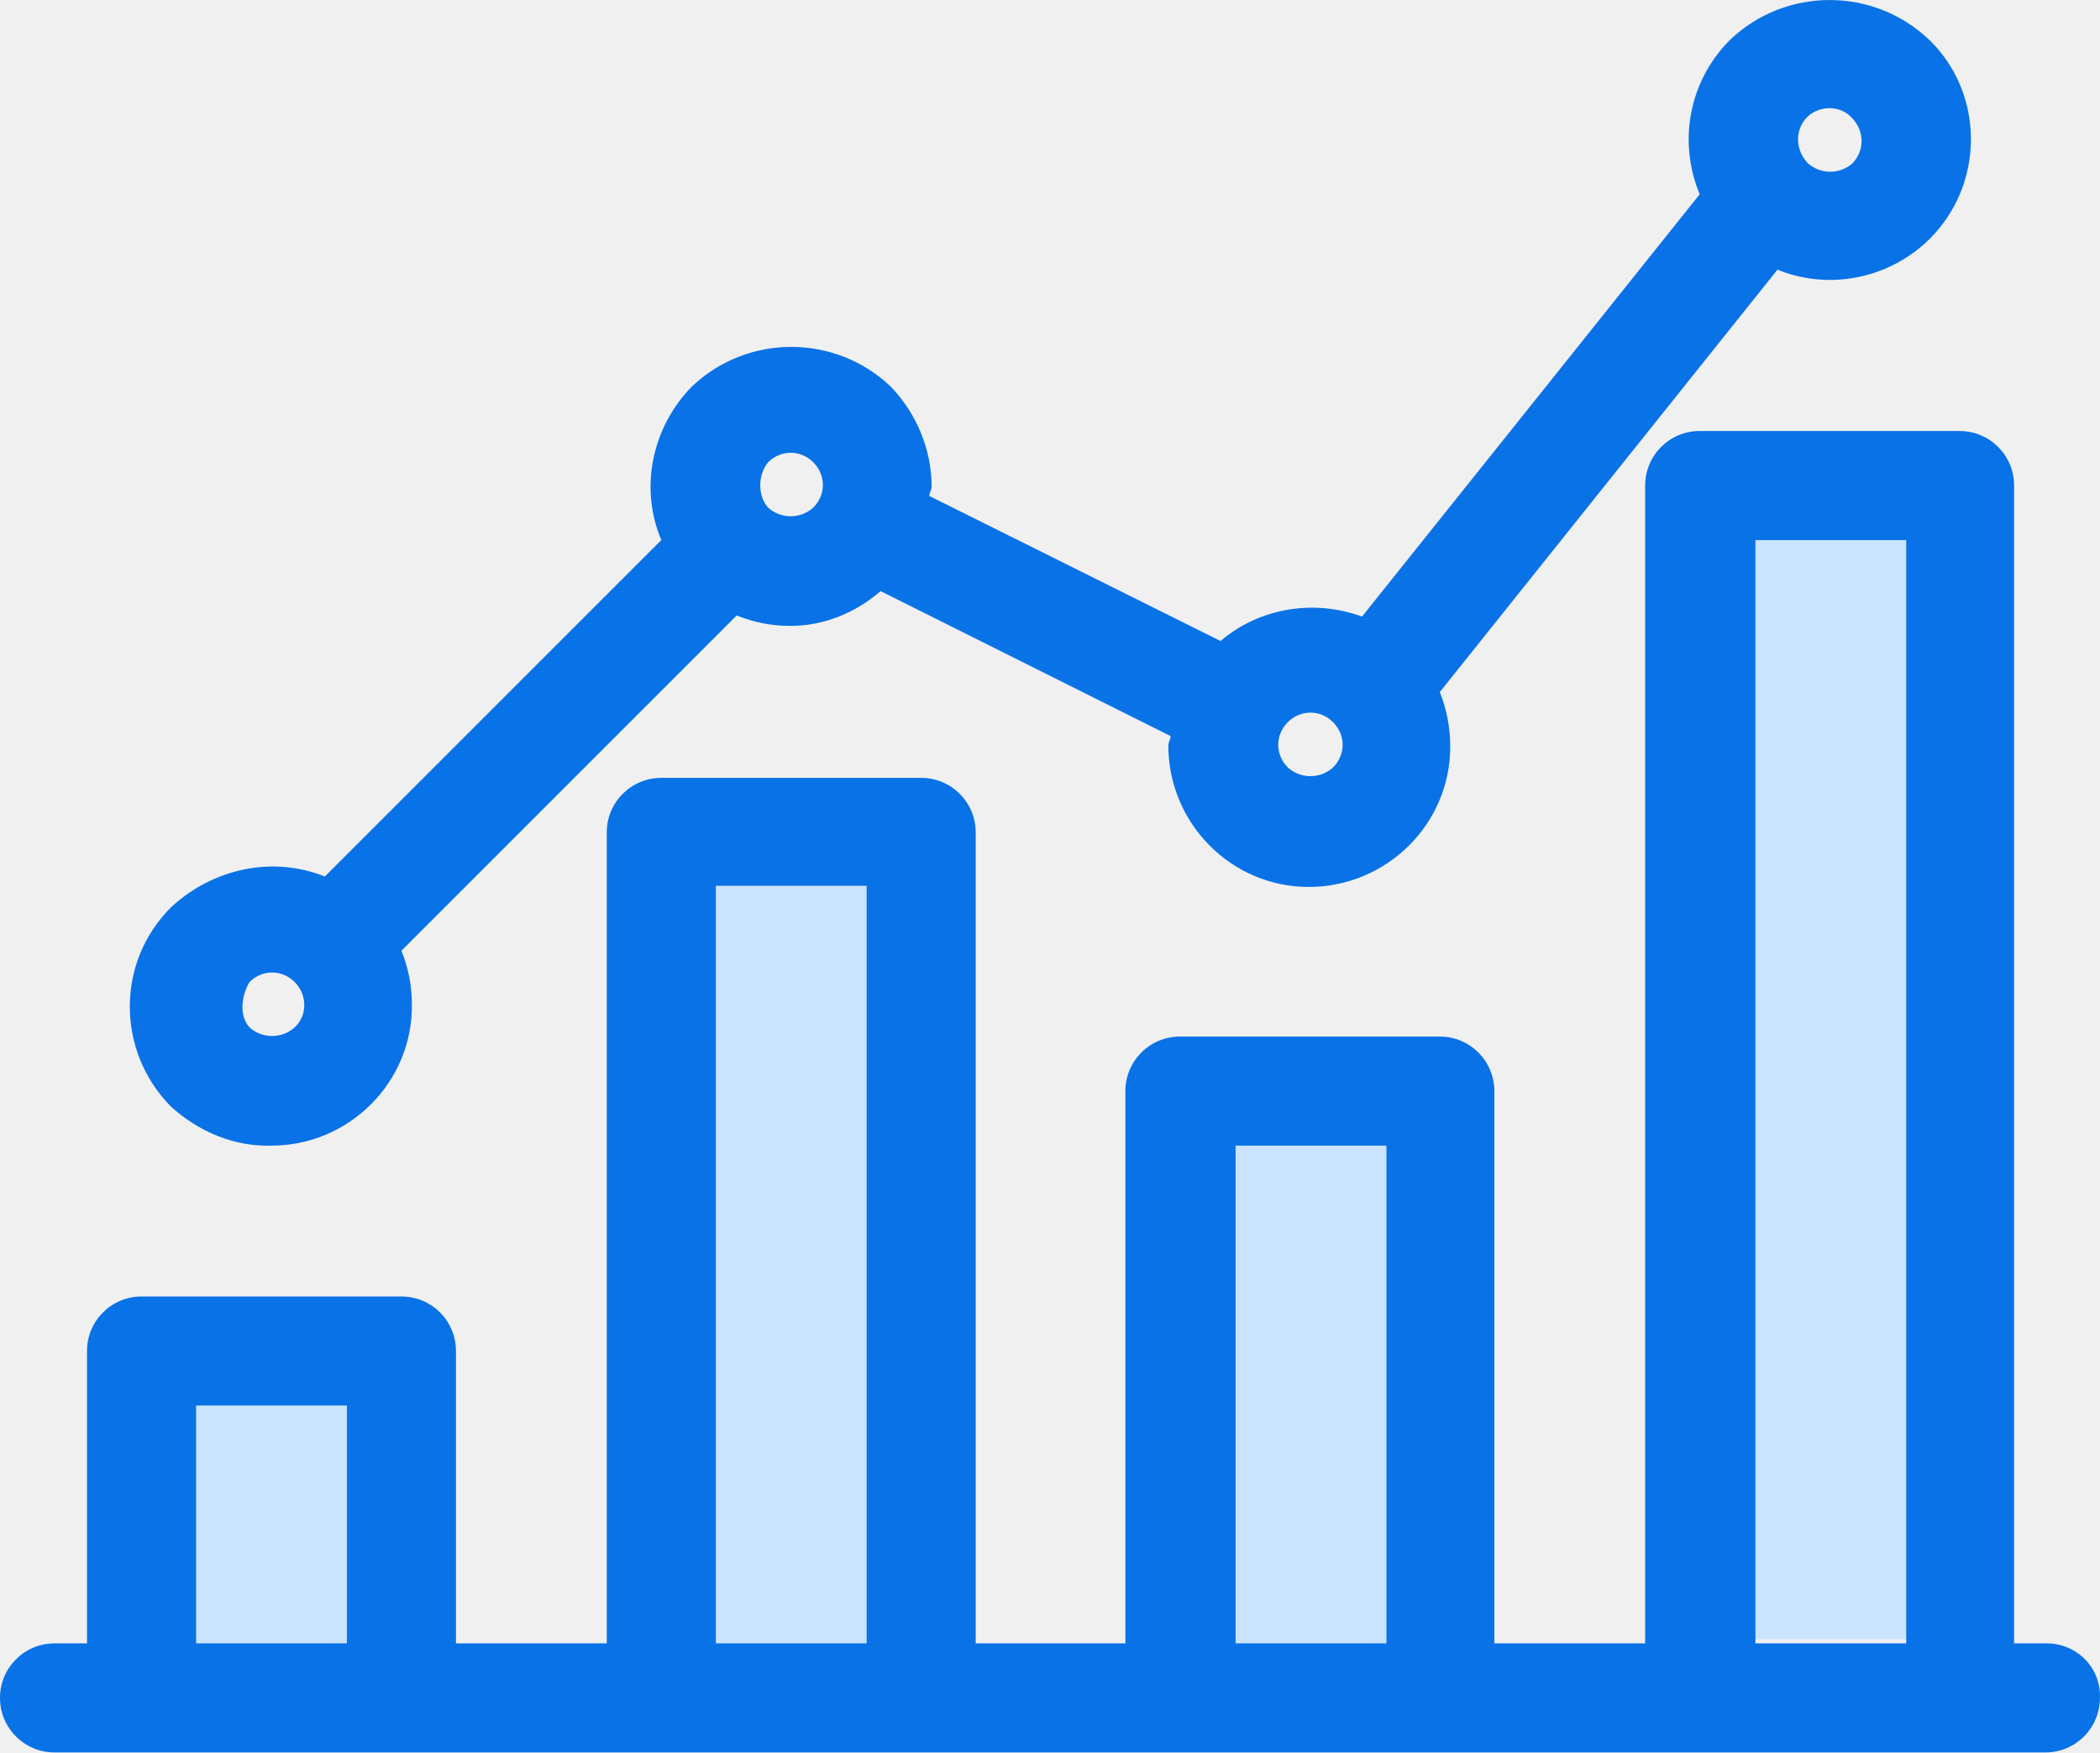
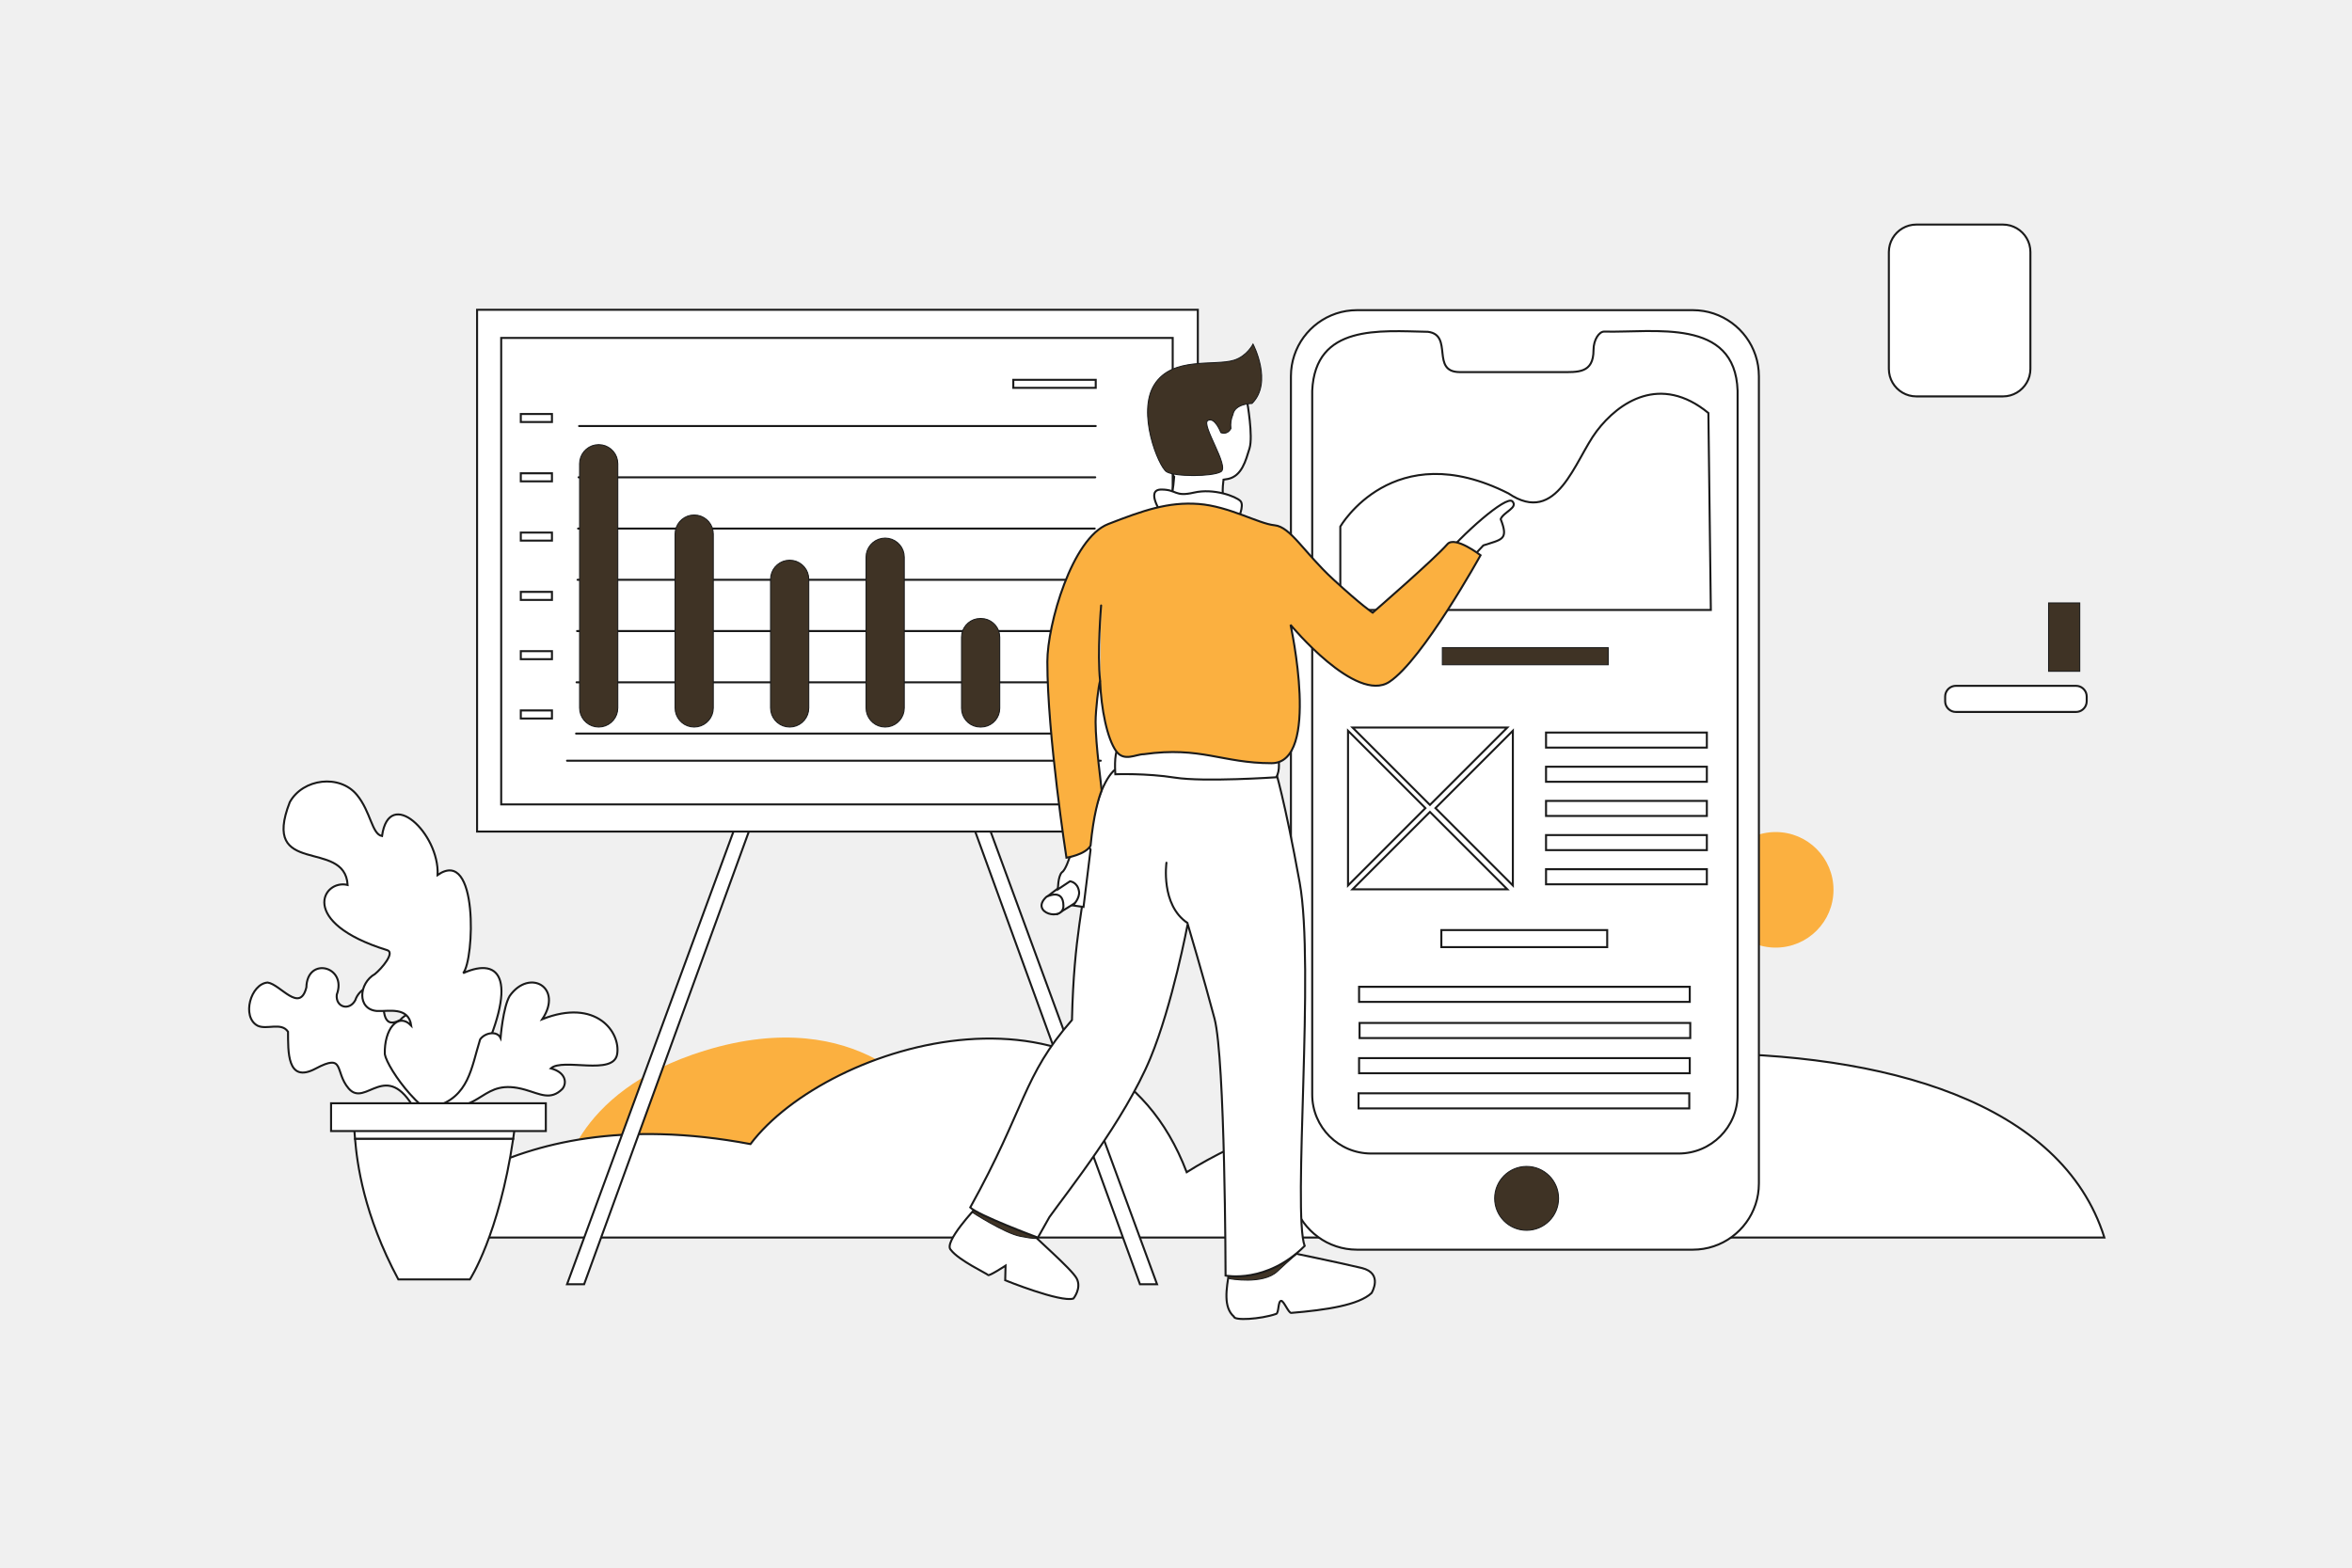
- <svg xmlns="http://www.w3.org/2000/svg" fill="none" version="1.1" width="32" height="26.704" viewBox="0 0 32 26.704">
-   <g>
-     <g>
-       <path d="M2.052,20.896C2.052,20.896,6.136,20.896,6.136,20.896C6.136,20.896,6.136,26.005,6.136,26.005C6.136,26.005,2.052,26.005,2.052,26.005C2.052,26.005,2.052,20.896,2.052,20.896C2.052,20.896,2.052,20.896,2.052,20.896ZM10.219,12.728C10.219,12.728,14.303,12.728,14.303,12.728C14.303,12.728,14.303,26.005,14.303,26.005C14.303,26.005,10.219,26.005,10.219,26.005C10.219,26.005,10.219,12.728,10.219,12.728C10.219,12.728,10.219,12.728,10.219,12.728ZM17.38,16.812C17.38,16.812,21.463,16.812,21.463,16.812C21.463,16.812,21.463,26.005,21.463,26.005C21.463,26.005,17.38,26.005,17.38,26.005C17.38,26.005,17.38,16.812,17.38,16.812C17.38,16.812,17.38,16.812,17.38,16.812ZM26.555,7.619C26.555,7.619,30.639,7.619,30.639,7.619C30.639,7.619,30.639,24.98,30.639,24.98C30.639,24.98,26.555,24.98,26.555,24.98C26.555,24.98,26.555,7.619,26.555,7.619C26.555,7.619,26.555,7.619,26.555,7.619Z" fill="#CAE4FF" fill-opacity="1" />
-     </g>
-     <g>
-       <path d="M4.137,17.458C5.321,17.458,6.294,16.486,6.276,15.301C6.276,15.018,6.223,14.753,6.117,14.488C6.117,14.488,11.226,9.379,11.226,9.379C11.492,9.485,11.757,9.538,12.04,9.538C12.552,9.538,13.03,9.343,13.419,9.008C13.419,9.008,17.838,11.217,17.838,11.217C17.838,11.271,17.803,11.306,17.803,11.359C17.803,12.543,18.758,13.516,19.942,13.516C21.127,13.516,22.099,12.561,22.099,11.377C22.099,11.094,22.046,10.811,21.94,10.546C21.94,10.546,27.085,4.11,27.085,4.11C28.181,4.552,29.436,4.022,29.878,2.926C30.196,2.13,30.019,1.211,29.401,0.61C28.552,-0.203,27.208,-0.203,26.36,0.61C25.741,1.229,25.564,2.148,25.9,2.961C25.9,2.961,20.755,9.396,20.755,9.396C20.031,9.131,19.2,9.255,18.599,9.768C18.599,9.768,14.161,7.558,14.161,7.558C14.161,7.505,14.196,7.469,14.196,7.416C14.196,6.851,13.967,6.303,13.578,5.896C12.729,5.083,11.385,5.083,10.537,5.896C9.936,6.515,9.741,7.434,10.077,8.23C10.077,8.23,4.95,13.357,4.95,13.357C4.155,13.038,3.253,13.233,2.617,13.816C1.768,14.647,1.768,16.009,2.599,16.857C3.023,17.246,3.571,17.476,4.137,17.458C4.137,17.458,4.137,17.458,4.137,17.458ZM27.544,1.777C27.739,1.6,28.057,1.6,28.234,1.812C28.411,2.007,28.411,2.289,28.234,2.484C28.039,2.661,27.739,2.661,27.544,2.484C27.35,2.272,27.35,1.971,27.544,1.777C27.544,1.777,27.544,1.777,27.544,1.777ZM19.624,11.005C19.818,10.811,20.119,10.811,20.313,11.005C20.508,11.2,20.508,11.5,20.313,11.695C20.119,11.872,19.818,11.872,19.624,11.695C19.429,11.5,19.429,11.2,19.624,11.005C19.624,11.005,19.624,11.005,19.624,11.005ZM11.704,7.045C11.898,6.851,12.199,6.851,12.393,7.045C12.588,7.24,12.588,7.54,12.393,7.735C12.199,7.911,11.898,7.911,11.704,7.735C11.545,7.558,11.545,7.24,11.704,7.045C11.704,7.045,11.704,7.045,11.704,7.045ZM3.801,14.966C3.995,14.771,4.296,14.771,4.491,14.966C4.685,15.16,4.685,15.478,4.491,15.655C4.296,15.832,3.995,15.832,3.801,15.655C3.642,15.478,3.677,15.178,3.801,14.966C3.801,14.966,3.801,14.966,3.801,14.966Z" fill="#0972E7" fill-opacity="1" />
-     </g>
-     <g>
-       <path d="M31.186,25.043C31.186,25.043,30.691,25.043,30.691,25.043C30.691,25.043,30.691,7.399,30.691,7.399C30.691,6.939,30.32,6.568,29.86,6.568C29.86,6.568,25.9,6.568,25.9,6.568C25.44,6.568,25.069,6.939,25.069,7.399C25.069,7.399,25.069,25.043,25.069,25.043C25.069,25.043,22.771,25.043,22.771,25.043C22.771,25.043,22.771,16.627,22.771,16.627C22.771,16.168,22.4,15.796,21.94,15.796C21.94,15.796,17.98,15.796,17.98,15.796C17.52,15.796,17.149,16.168,17.149,16.627C17.149,16.627,17.149,25.043,17.149,25.043C17.149,25.043,14.868,25.043,14.868,25.043C14.868,25.043,14.868,12.685,14.868,12.685C14.868,12.225,14.497,11.854,14.037,11.854C14.037,11.854,10.077,11.854,10.077,11.854C9.617,11.854,9.246,12.225,9.246,12.685C9.246,12.685,9.246,25.043,9.246,25.043C9.246,25.043,6.948,25.043,6.948,25.043C6.948,25.043,6.948,20.588,6.948,20.588C6.948,20.128,6.577,19.757,6.117,19.757C6.117,19.757,2.157,19.757,2.157,19.757C1.697,19.757,1.326,20.128,1.326,20.588C1.326,20.588,1.326,25.043,1.326,25.043C1.326,25.043,0.831,25.043,0.831,25.043C0.371,25.043,0,25.414,0,25.874C0,26.333,0.371,26.705,0.831,26.705C0.831,26.705,31.169,26.705,31.169,26.705C31.628,26.705,31.999,26.333,31.999,25.874C32.017,25.414,31.646,25.043,31.186,25.043C31.186,25.043,31.186,25.043,31.186,25.043ZM2.988,25.043C2.988,25.043,2.988,21.418,2.988,21.418C2.988,21.418,5.286,21.418,5.286,21.418C5.286,21.418,5.286,25.043,5.286,25.043C5.286,25.043,2.988,25.043,2.988,25.043C2.988,25.043,2.988,25.043,2.988,25.043ZM10.908,25.043C10.908,25.043,10.908,13.498,10.908,13.498C10.908,13.498,13.206,13.498,13.206,13.498C13.206,13.498,13.206,25.043,13.206,25.043C13.206,25.043,10.908,25.043,10.908,25.043C10.908,25.043,10.908,25.043,10.908,25.043ZM18.828,25.043C18.828,25.043,18.828,17.458,18.828,17.458C18.828,17.458,21.127,17.458,21.127,17.458C21.127,17.458,21.127,25.043,21.127,25.043C21.127,25.043,18.828,25.043,18.828,25.043C18.828,25.043,18.828,25.043,18.828,25.043ZM26.749,25.043C26.749,25.043,26.749,8.23,26.749,8.23C26.749,8.23,29.047,8.23,29.047,8.23C29.047,8.23,29.047,25.043,29.047,25.043C29.047,25.043,26.749,25.043,26.749,25.043C26.749,25.043,26.749,25.043,26.749,25.043Z" fill="#0972E7" fill-opacity="1" />
-     </g>
+ <svg xmlns="http://www.w3.org/2000/svg" height="1560" node-id="1" sillyvg="true" template-height="1560" template-width="2340" version="1.1" viewBox="0 0 2340 1560" width="2340">
+   <defs node-id="81" />
+   <path d="M 1824.14 885.46 C 1824.14 917.22 1798.40 942.96 1766.64 942.96 C 1734.88 942.96 1709.14 917.22 1709.14 885.46 C 1709.14 853.71 1734.88 827.96 1766.64 827.96 C 1798.40 827.96 1824.14 853.71 1824.14 885.46 Z" fill="#fbb040" fill-rule="nonzero" node-id="84" stroke="none" target-height="115" target-width="115" target-x="1709.14" target-y="827.96" />
+   <path d="M 559.00 1178.50 C 559.00 1178.50 566.66 1086.84 701.00 1045.50 C 857.00 997.50 923.00 1097.50 923.00 1097.50 L 797.00 1192.50 Z" fill="#fbb040" fill-rule="nonzero" node-id="86" stroke="none" target-height="195" target-width="364" target-x="559" target-y="997.5" />
+   <path d="M 2093.64 1231.46 L 391.64 1231.46 C 391.64 1231.46 492.64 1090.46 746.64 1138.46 C 823.64 1036.46 1099.64 953.46 1180.64 1166.46 C 1389.64 1034.46 2008.64 961.46 2093.64 1231.46 Z" fill="#ffffff" fill-rule="nonzero" node-id="88" stroke="#1a1a1a" stroke-linecap="round" stroke-width="2" target-height="278" target-width="1702" target-x="391.64" target-y="953.46" />
+   <path d="M 776.14 741.96 L 581.14 1277.96 L 564.14 1277.96 L 761.14 741.96 L 776.14 741.96 Z" fill="#ffffff" fill-rule="nonzero" node-id="90" stroke="#1a1a1a" stroke-linecap="round" stroke-width="2" target-height="536" target-width="212" target-x="564.14" target-y="741.96" />
+   <path d="M 939.14 741.96 L 1134.14 1277.96 L 1151.14 1277.96 L 954.14 741.96 L 939.14 741.96 Z" fill="#ffffff" fill-rule="nonzero" node-id="92" stroke="#1a1a1a" stroke-linecap="round" stroke-width="2" target-height="536" target-width="212" target-x="939.14" target-y="741.96" />
+   <path d="M 474.64 308.25 L 1191.72 308.25 L 1191.72 827.46 L 474.64 827.46 Z" fill="#ffffff" fill-rule="nonzero" node-id="94" stroke="#1a1a1a" stroke-linecap="round" stroke-width="2" target-height="519.21" target-width="717.08" target-x="474.64" target-y="308.25" />
+   <path d="M 500.64 343.25 L 1157.72 343.25 L 1157.72 795.46 L 500.64 795.46 Z" fill="#ffffff" fill-rule="nonzero" node-id="96" stroke="#1a1a1a" stroke-linecap="round" stroke-width="2" target-height="452.21" target-width="657.08" target-x="500.64" target-y="343.25" />
+   <path d="M 498.64 336.25 L 1166.72 336.25 L 1166.72 800.46 L 498.64 800.46 Z" fill="#ffffff" fill-rule="nonzero" node-id="98" stroke="#1a1a1a" stroke-linecap="round" stroke-width="2" target-height="464.21" target-width="668.08" target-x="498.64" target-y="336.25" />
+   <path d="M 1090.14 423.96 L 576.14 423.96" fill="#ffffff" fill-rule="nonzero" node-id="100" stroke="#1a1a1a" stroke-linecap="round" stroke-width="2" target-height="0" target-width="514" target-x="576.14" target-y="423.96" />
+   <path d="M 1089.64 474.96 L 575.64 474.96" fill="#ffffff" fill-rule="nonzero" node-id="102" stroke="#1a1a1a" stroke-linecap="round" stroke-width="2" target-height="0" target-width="514" target-x="575.64" target-y="474.96" />
+   <path d="M 1089.14 525.96 L 575.14 525.96" fill="#ffffff" fill-rule="nonzero" node-id="104" stroke="#1a1a1a" stroke-linecap="round" stroke-width="2" target-height="0" target-width="514" target-x="575.14" target-y="525.96" />
+   <path d="M 1088.64 576.96 L 574.64 576.96" fill="#ffffff" fill-rule="nonzero" node-id="106" stroke="#1a1a1a" stroke-linecap="round" stroke-width="2" target-height="0" target-width="514" target-x="574.64" target-y="576.96" />
+   <path d="M 1088.14 627.96 L 574.14 627.96" fill="#ffffff" fill-rule="nonzero" node-id="108" stroke="#1a1a1a" stroke-linecap="round" stroke-width="2" target-height="0" target-width="514" target-x="574.14" target-y="627.96" />
+   <path d="M 1087.64 678.96 L 573.64 678.96" fill="#ffffff" fill-rule="nonzero" node-id="110" stroke="#1a1a1a" stroke-linecap="round" stroke-width="2" target-height="0" target-width="514" target-x="573.64" target-y="678.96" />
+   <path d="M 1087.14 729.96 L 573.14 729.96" fill="#ffffff" fill-rule="nonzero" node-id="112" stroke="#1a1a1a" stroke-linecap="round" stroke-width="2" target-height="0" target-width="514" target-x="573.14" target-y="729.96" />
+   <g node-id="288">
+     <path d="M 975.96 723.46 L 975.32 723.46 L 971.91 723.15 L 968.79 722.29 L 965.89 720.91 L 963.27 719.06 L 961.05 716.83 L 959.19 714.21 L 957.81 711.32 L 956.96 708.19 L 956.64 704.79 L 956.64 634.14 L 956.96 630.73 L 957.81 627.61 L 959.19 624.71 L 961.05 622.09 L 963.27 619.87 L 965.89 618.01 L 968.79 616.63 L 971.91 615.78 L 975.32 615.46 L 975.96 615.46 L 979.37 615.78 L 982.50 616.63 L 985.39 618.01 L 988.01 619.87 L 990.24 622.09 L 992.09 624.71 L 993.47 627.61 L 994.32 630.73 L 994.64 634.14 L 994.64 704.79 L 994.32 708.19 L 993.47 711.32 L 992.09 714.21 L 990.24 716.83 L 988.01 719.06 L 985.39 720.91 L 982.50 722.29 L 979.37 723.15 L 975.96 723.46 Z" fill="#3f3325" fill-rule="nonzero" group-id="1" node-id="116" stroke="#1a1a1a" stroke-linecap="round" stroke-width="1" target-height="108" target-width="38" target-x="956.64" target-y="615.46" />
  </g>
+   <g node-id="289">
+     <path d="M 880.64 723.46 L 880.64 723.46 L 877.17 723.14 L 874.00 722.27 L 871.05 720.87 L 868.39 718.98 L 866.12 716.72 L 864.24 714.05 L 862.83 711.11 L 861.96 707.93 L 861.64 704.46 L 861.64 554.46 L 861.96 551.00 L 862.83 547.82 L 864.24 544.87 L 866.12 542.21 L 868.39 539.95 L 871.05 538.06 L 874.00 536.65 L 877.17 535.79 L 880.64 535.46 L 880.64 535.46 L 884.11 535.79 L 887.29 536.65 L 890.23 538.06 L 892.90 539.95 L 895.16 542.21 L 897.05 544.87 L 898.45 547.82 L 899.32 551.00 L 899.64 554.46 L 899.64 704.46 L 899.32 707.93 L 898.45 711.11 L 897.05 714.05 L 895.16 716.72 L 892.90 718.98 L 890.23 720.87 L 887.29 722.27 L 884.11 723.14 L 880.64 723.46 Z" fill="#3f3325" fill-rule="nonzero" group-id="2" node-id="121" stroke="#1a1a1a" stroke-linecap="round" stroke-width="1" target-height="188" target-width="38" target-x="861.64" target-y="535.46" />
+   </g>
+   <g node-id="290">
+     <path d="M 785.64 723.46 L 785.64 723.46 L 782.17 723.14 L 779.00 722.27 L 776.05 720.87 L 773.39 718.98 L 771.12 716.72 L 769.24 714.05 L 767.83 711.11 L 766.96 707.93 L 766.64 704.46 L 766.64 576.46 L 766.96 573.00 L 767.83 569.82 L 769.24 566.87 L 771.12 564.21 L 773.39 561.95 L 776.05 560.06 L 779.00 558.65 L 782.17 557.79 L 785.64 557.46 L 785.64 557.46 L 789.11 557.79 L 792.29 558.65 L 795.23 560.06 L 797.90 561.95 L 800.16 564.21 L 802.05 566.87 L 803.45 569.82 L 804.32 573.00 L 804.64 576.46 L 804.64 704.46 L 804.32 707.93 L 803.45 711.11 L 802.05 714.05 L 800.16 716.72 L 797.90 718.98 L 795.23 720.87 L 792.29 722.27 L 789.11 723.14 L 785.64 723.46 Z" fill="#3f3325" fill-rule="nonzero" group-id="3" node-id="126" stroke="#1a1a1a" stroke-linecap="round" stroke-width="1" target-height="166" target-width="38" target-x="766.64" target-y="557.46" />
+   </g>
+   <g node-id="291">
+     <path d="M 690.64 723.46 L 690.64 723.46 L 687.17 723.14 L 684.00 722.27 L 681.05 720.87 L 678.39 718.98 L 676.12 716.72 L 674.24 714.05 L 672.83 711.11 L 671.96 707.93 L 671.64 704.46 L 671.64 531.46 L 671.96 528.00 L 672.83 524.82 L 674.24 521.87 L 676.12 519.21 L 678.39 516.95 L 681.05 515.06 L 684.00 513.65 L 687.17 512.79 L 690.64 512.46 L 690.64 512.46 L 694.11 512.79 L 697.29 513.65 L 700.23 515.06 L 702.90 516.95 L 705.16 519.21 L 707.05 521.87 L 708.45 524.82 L 709.32 528.00 L 709.64 531.46 L 709.64 704.46 L 709.32 707.93 L 708.45 711.11 L 707.05 714.05 L 705.16 716.72 L 702.90 718.98 L 700.23 720.87 L 697.29 722.27 L 694.11 723.14 L 690.64 723.46 Z" fill="#3f3325" fill-rule="nonzero" group-id="4" node-id="131" stroke="#1a1a1a" stroke-linecap="round" stroke-width="1" target-height="211" target-width="38" target-x="671.64" target-y="512.46" />
+   </g>
+   <g node-id="292">
+     <path d="M 595.64 723.46 L 595.64 723.46 L 592.17 723.14 L 589.00 722.27 L 586.05 720.87 L 583.39 718.98 L 581.12 716.72 L 579.24 714.05 L 577.83 711.11 L 576.96 707.93 L 576.64 704.46 L 576.64 461.46 L 576.96 458.00 L 577.83 454.82 L 579.24 451.87 L 581.12 449.21 L 583.39 446.95 L 586.05 445.06 L 589.00 443.65 L 592.17 442.79 L 595.64 442.46 L 595.64 442.46 L 599.11 442.79 L 602.29 443.65 L 605.23 445.06 L 607.90 446.95 L 610.16 449.21 L 612.05 451.87 L 613.45 454.82 L 614.32 458.00 L 614.64 461.46 L 614.64 704.46 L 614.32 707.93 L 613.45 711.11 L 612.05 714.05 L 610.16 716.72 L 607.90 718.98 L 605.23 720.87 L 602.29 722.27 L 599.11 723.14 L 595.64 723.46 Z" fill="#3f3325" fill-rule="nonzero" group-id="5" node-id="136" stroke="#1a1a1a" stroke-linecap="round" stroke-width="1" target-height="281" target-width="38" target-x="576.64" target-y="442.46" />
+   </g>
+   <path d="M 1095.14 756.96 L 564.14 756.96" fill="#ffffff" fill-rule="nonzero" node-id="139" stroke="#1a1a1a" stroke-linecap="round" stroke-width="2" target-height="0" target-width="531" target-x="564.14" target-y="756.96" />
+   <path d="M 1008.14 377.96 L 1090.14 377.96 L 1090.14 385.96 L 1008.14 385.96 Z" fill="#ffffff" fill-rule="nonzero" node-id="141" stroke="#1a1a1a" stroke-linecap="round" stroke-width="2" target-height="8" target-width="82" target-x="1008.14" target-y="377.96" />
+   <path d="M 518.14 706.96 L 549.14 706.96 L 549.14 714.96 L 518.14 714.96 Z" fill="#ffffff" fill-rule="nonzero" node-id="143" stroke="#1a1a1a" stroke-linecap="round" stroke-width="2" target-height="8" target-width="31" target-x="518.14" target-y="706.96" />
+   <path d="M 518.14 647.96 L 549.14 647.96 L 549.14 655.96 L 518.14 655.96 Z" fill="#ffffff" fill-rule="nonzero" node-id="145" stroke="#1a1a1a" stroke-linecap="round" stroke-width="2" target-height="8" target-width="31" target-x="518.14" target-y="647.96" />
+   <path d="M 518.14 588.96 L 549.14 588.96 L 549.14 596.96 L 518.14 596.96 Z" fill="#ffffff" fill-rule="nonzero" node-id="147" stroke="#1a1a1a" stroke-linecap="round" stroke-width="2" target-height="8" target-width="31" target-x="518.14" target-y="588.96" />
+   <path d="M 518.14 529.96 L 549.14 529.96 L 549.14 537.96 L 518.14 537.96 Z" fill="#ffffff" fill-rule="nonzero" node-id="149" stroke="#1a1a1a" stroke-linecap="round" stroke-width="2" target-height="8" target-width="31" target-x="518.14" target-y="529.96" />
+   <path d="M 518.14 470.96 L 549.14 470.96 L 549.14 478.96 L 518.14 478.96 Z" fill="#ffffff" fill-rule="nonzero" node-id="151" stroke="#1a1a1a" stroke-linecap="round" stroke-width="2" target-height="8" target-width="31" target-x="518.14" target-y="470.96" />
+   <path d="M 518.14 411.96 L 549.14 411.96 L 549.14 419.96 L 518.14 419.96 Z" fill="#ffffff" fill-rule="nonzero" node-id="153" stroke="#1a1a1a" stroke-linecap="round" stroke-width="2" target-height="8" target-width="31" target-x="518.14" target-y="411.96" />
+   <path d="M 1684.14 1243.55 L 1350.11 1243.55 L 1344.65 1243.32 L 1339.38 1242.68 L 1334.27 1241.63 L 1329.32 1240.19 L 1324.48 1238.36 L 1319.86 1236.20 L 1315.47 1233.70 L 1311.27 1230.86 L 1307.30 1227.70 L 1303.61 1224.28 L 1300.19 1220.59 L 1297.03 1216.62 L 1294.19 1212.42 L 1291.69 1208.03 L 1289.53 1203.41 L 1287.70 1198.57 L 1286.26 1193.62 L 1285.21 1188.51 L 1284.57 1183.24 L 1284.34 1177.78 L 1284.34 374.40 L 1284.57 368.93 L 1285.21 363.66 L 1286.26 358.56 L 1287.70 353.61 L 1289.53 348.76 L 1291.69 344.15 L 1294.19 339.75 L 1297.03 335.55 L 1300.19 331.58 L 1303.61 327.89 L 1307.30 324.47 L 1311.27 321.32 L 1315.47 318.48 L 1319.86 315.98 L 1324.48 313.82 L 1329.32 311.98 L 1334.27 310.54 L 1339.38 309.50 L 1344.65 308.86 L 1350.11 308.63 L 1684.14 308.63 L 1689.61 308.86 L 1694.88 309.50 L 1699.98 310.54 L 1704.93 311.98 L 1709.78 313.82 L 1714.39 315.98 L 1718.79 318.48 L 1722.99 321.32 L 1726.96 324.47 L 1730.65 327.89 L 1734.07 331.58 L 1737.22 335.55 L 1740.06 339.75 L 1742.56 344.15 L 1744.72 348.76 L 1746.56 353.61 L 1748.00 358.56 L 1749.04 363.66 L 1749.68 368.93 L 1749.91 374.40 L 1749.91 1177.78 L 1749.68 1183.24 L 1749.04 1188.51 L 1748.00 1193.62 L 1746.56 1198.57 L 1744.72 1203.41 L 1742.56 1208.03 L 1740.06 1212.42 L 1737.22 1216.62 L 1734.07 1220.59 L 1730.65 1224.28 L 1726.96 1227.70 L 1722.99 1230.86 L 1718.79 1233.70 L 1714.39 1236.20 L 1709.78 1238.36 L 1704.93 1240.19 L 1699.98 1241.63 L 1694.88 1242.68 L 1689.61 1243.32 L 1684.14 1243.55 Z" fill="#ffffff" fill-rule="nonzero" group-id="6" node-id="157" stroke="#1a1a1a" stroke-linecap="round" stroke-width="2" target-height="934.92" target-width="465.57" target-x="1284.34" target-y="308.63" />
+   <path d="M 1305.52 388.82 L 1305.52 1089.22 C 1305.53 1121.61 1331.78 1147.86 1364.16 1147.86 L 1670.09 1147.86 C 1702.48 1147.86 1728.73 1121.61 1728.73 1089.22 L 1728.73 388.82 C 1726.30 315.84 1645.68 331.21 1596.14 329.97 C 1591.08 329.74 1585.39 337.93 1585.39 348.34 C 1585.39 371.79 1569.51 370.27 1552.87 370.27 L 1452.26 370.27 C 1423.09 370.16 1446.23 333.41 1420.68 330.18 C 1372.59 329.23 1308.55 322.50 1305.52 388.82 Z" fill="#ffffff" fill-rule="nonzero" node-id="160" stroke="#1a1a1a" stroke-linecap="round" stroke-width="2" target-height="832.02" target-width="423.21" target-x="1305.52" target-y="315.84" />
+   <path d="M 1550.60 1192.49 C 1550.60 1210.04 1536.37 1224.26 1518.83 1224.26 C 1501.28 1224.26 1487.06 1210.04 1487.06 1192.49 C 1487.06 1174.94 1501.28 1160.72 1518.83 1160.72 C 1536.37 1160.72 1550.60 1174.94 1550.60 1192.49 Z" fill="#3f3325" fill-rule="nonzero" node-id="162" stroke="#1a1a1a" stroke-linecap="round" stroke-width="1" target-height="63.54" target-width="63.54" target-x="1487.06" target-y="1160.72" />
+   <path d="M 1333.48 523.96 C 1333.48 523.96 1385.97 432.96 1500.71 490.96 C 1549.53 523.96 1566.62 457.96 1588.59 428.96 C 1610.56 399.96 1652.06 371.96 1699.67 410.96 L 1702.11 606.96 L 1333.48 606.96 Z" fill="#ffffff" fill-rule="nonzero" node-id="164" stroke="#1a1a1a" stroke-linecap="round" stroke-width="2" target-height="235" target-width="368.63" target-x="1333.48" target-y="371.96" />
+   <path d="M 1600.00 661.50 L 1435.00 661.50 L 1435.00 644.50 L 1600.00 644.50 Z" fill="#3f3325" fill-rule="nonzero" group-id="7" node-id="168" stroke="#1a1a1a" stroke-linecap="round" stroke-width="1" target-height="17" target-width="165" target-x="1435" target-y="644.5" />
+   <path d="M 1599.00 942.50 L 1434.00 942.50 L 1434.00 925.50 L 1599.00 925.50 Z" fill="#ffffff" fill-rule="nonzero" group-id="8" node-id="173" stroke="#1a1a1a" stroke-linecap="round" stroke-width="2" target-height="17" target-width="165" target-x="1434" target-y="925.5" />
+   <path d="M 1681.63 1032.96 L 1352.63 1032.96 L 1352.63 1017.96 L 1681.63 1017.96 Z" fill="#ffffff" fill-rule="nonzero" group-id="9" node-id="178" stroke="#1a1a1a" stroke-linecap="round" stroke-width="2" target-height="15" target-width="329" target-x="1352.63" target-y="1017.96" />
+   <path d="M 1681.14 996.96 L 1352.14 996.96 L 1352.14 981.96 L 1681.14 981.96 Z" fill="#ffffff" fill-rule="nonzero" group-id="10" node-id="183" stroke="#1a1a1a" stroke-linecap="round" stroke-width="2" target-height="15" target-width="329" target-x="1352.14" target-y="981.96" />
+   <path d="M 1681.14 1067.96 L 1352.14 1067.96 L 1352.14 1052.96 L 1681.14 1052.96 Z" fill="#ffffff" fill-rule="nonzero" group-id="11" node-id="188" stroke="#1a1a1a" stroke-linecap="round" stroke-width="2" target-height="15" target-width="329" target-x="1352.14" target-y="1052.96" />
+   <path d="M 1680.66 1102.96 L 1351.66 1102.96 L 1351.66 1087.96 L 1680.66 1087.96 Z" fill="#ffffff" fill-rule="nonzero" group-id="12" node-id="193" stroke="#1a1a1a" stroke-linecap="round" stroke-width="2" target-height="15" target-width="329" target-x="1351.66" target-y="1087.96" />
+   <path d="M 1434.44 556.52 C 1453.72 532.59 1498.58 492.56 1504.65 498.87 C 1510.72 505.18 1495.72 509.50 1493.03 516.58 C 1501.06 537.22 1494.54 536.59 1475.76 542.74 C 1463.51 555.24 1452.78 573.30 1434.44 556.52 Z" fill="#ffffff" fill-rule="nonzero" node-id="196" stroke="#1a1a1a" stroke-linecap="round" stroke-width="2" target-height="80.74" target-width="76.28" target-x="1434.44" target-y="492.56" />
+   <path d="M 1364.55 1286.73 C 1364.55 1286.73 1376.66 1267.06 1354.72 1261.77 C 1332.79 1256.47 1281.35 1245.88 1281.35 1245.88 L 1223.11 1264.79 C 1219.94 1282.91 1217.02 1300.87 1227.64 1310.18 C 1227.65 1314.24 1253.81 1312.89 1269.64 1307.46 C 1272.53 1306.47 1271.28 1294.71 1274.64 1294.46 C 1277.20 1294.27 1281.94 1306.69 1284.64 1306.46 C 1319.54 1303.55 1351.70 1298.70 1364.55 1286.73 Z" fill="#ffffff" fill-rule="nonzero" node-id="198" stroke="#1a1a1a" stroke-linecap="round" stroke-width="2" target-height="68.36" target-width="159.64" target-x="1217.02" target-y="1245.88" />
+   <path d="M 1067.94 1292.17 C 1067.94 1292.17 1076.22 1282.07 1071.27 1272.34 C 1066.32 1262.62 1026.95 1229.23 1025.42 1225.77 C 1023.89 1222.31 971.39 1201.49 971.39 1201.49 C 971.39 1201.49 938.31 1236.33 945.95 1243.71 C 953.82 1254.22 982.10 1267.37 983.05 1268.77 C 984.00 1270.17 1000.43 1259.45 1000.43 1259.45 L 1000.07 1273.99 C 1000.07 1273.99 1055.21 1296.29 1067.94 1292.17 Z" fill="#ffffff" fill-rule="nonzero" node-id="200" stroke="#1a1a1a" stroke-linecap="round" stroke-width="2" target-height="94.8" target-width="137.91" target-x="938.31" target-y="1201.49" />
+   <path d="M 967.50 1206.50 C 967.50 1206.50 999.34 1227.10 1014.78 1230.18 C 1030.21 1233.27 1031.24 1232.24 1031.24 1232.24 L 1027.12 1228.13 L 969.50 1203.03 Z" fill="#3f3325" fill-rule="nonzero" node-id="202" stroke="#1a1a1a" stroke-linecap="round" stroke-width="1" target-height="30.24" target-width="63.74" target-x="967.5" target-y="1203.03" />
+   <path d="M 1223.42 1272.43 C 1223.42 1272.43 1256.35 1278.60 1270.75 1265.23 C 1285.16 1251.85 1290.30 1247.74 1290.30 1247.74 L 1287.79 1246.91 C 1287.79 1246.91 1264.58 1261.11 1250.17 1265.23 C 1241.11 1267.68 1231.61 1268.03 1222.39 1266.26 C 1222.39 1266.26 1221.36 1272.43 1223.42 1272.43 Z" fill="#3f3325" fill-rule="nonzero" node-id="204" stroke="#1a1a1a" stroke-linecap="round" stroke-width="1" target-height="31.69" target-width="68.94" target-x="1221.36" target-y="1246.91" />
+   <path d="M 1268.84 766.25 C 1268.84 766.25 1277.91 795.00 1293.04 878.20 C 1308.17 961.41 1285.89 1206.55 1297.99 1239.83 C 1260.17 1277.65 1219.32 1269.33 1219.32 1269.33 C 1219.32 1269.33 1218.91 1053.69 1208.32 1013.60 C 1197.73 973.51 1181.64 919.46 1181.64 919.46 C 1181.64 919.46 1166.50 1000.00 1144.50 1053.00 C 1118.77 1114.99 1061.66 1186.45 1044.08 1211.09 C 1030.74 1234.83 1032.59 1231.53 1032.59 1231.53 C 1032.59 1231.53 973.04 1209.36 965.29 1201.54 C 1020.50 1102.00 1017.50 1071.00 1066.50 1015.00 C 1068.50 929.00 1078.64 902.46 1082.64 851.46 C 1088.10 781.91 1108.64 766.46 1108.64 766.46 Z" fill="#ffffff" fill-rule="nonzero" node-id="206" stroke="#1a1a1a" stroke-linecap="round" stroke-width="2" target-height="511.4" target-width="342.88" target-x="965.29" target-y="766.25" />
+   <path d="M 1270.35 745.08 C 1272.76 756.67 1273.73 767.10 1269.64 773.46 C 1269.64 773.46 1197.73 778.36 1168.99 773.82 C 1140.25 769.28 1109.64 770.46 1109.64 770.46 C 1109.64 770.46 1108.00 749.61 1112.40 745.08 C 1116.80 740.54 1267.32 742.05 1270.35 745.08 Z" fill="#ffffff" fill-rule="nonzero" node-id="208" stroke="#1a1a1a" stroke-linecap="round" stroke-width="2" target-height="37.82" target-width="165.73" target-x="1108" target-y="740.54" />
+   <path d="M 1168.18 474.44 C 1167.35 485.36 1165.59 496.18 1162.94 506.80 C 1162.94 506.80 1210.59 518.15 1218.16 509.83 C 1215.93 495.52 1216.19 484.87 1217.25 477.33 C 1219.02 477.10 1220.60 476.85 1221.94 476.55 C 1235.55 473.52 1239.34 458.39 1243.12 446.29 C 1246.90 434.19 1240.85 400.15 1240.85 400.15 C 1235.55 364.60 1210.59 367.63 1180.34 374.43 C 1150.08 381.24 1150.08 415.28 1153.86 426.63 C 1157.64 437.97 1165.96 468.23 1167.48 473.52 C 1167.61 473.90 1167.85 474.22 1168.18 474.44 Z" fill="#ffffff" fill-rule="nonzero" node-id="210" stroke="#1a1a1a" stroke-linecap="round" stroke-width="2" target-height="153.55" target-width="96.82" target-x="1150.08" target-y="364.6" />
+   <path d="M 1231.02 518.15 C 1231.02 518.15 1238.58 503.03 1234.04 498.49 C 1229.50 493.95 1207.57 485.63 1187.90 490.17 C 1168.23 494.70 1171.26 487.14 1155.38 487.14 C 1139.49 487.14 1155.38 510.59 1155.38 510.59 C 1155.38 510.59 1223.45 527.99 1231.02 518.15 Z" fill="#ffffff" fill-rule="nonzero" node-id="212" stroke="#1a1a1a" stroke-linecap="round" stroke-width="2" target-height="42.36" target-width="99.09" target-x="1139.49" target-y="485.63" />
+   <path d="M 1042.14 891.95 L 1073.00 868.50 C 1073.00 868.50 1077.00 887.50 1076.00 894.50 C 1075.00 901.50 1073.00 896.50 1073.00 896.50 L 1052.00 909.50 Z" fill="#ffffff" fill-rule="nonzero" node-id="214" stroke="#1a1a1a" stroke-linecap="round" stroke-width="2" target-height="41" target-width="34.86" target-x="1042.14" target-y="868.5" />
+   <path d="M 1041.00 892.50 C 1041.00 892.50 1058.00 883.25 1058.00 901.50 C 1058.00 917.50 1024.00 908.50 1041.00 892.50 Z" fill="#ffffff" fill-rule="nonzero" node-id="216" stroke="#1a1a1a" stroke-linecap="round" stroke-width="2" target-height="34.25" target-width="34" target-x="1024" target-y="883.25" />
+   <path d="M 1064.00 853.50 C 1064.00 853.50 1060.13 865.90 1056.50 868.00 C 1052.50 872.00 1052.50 885.00 1052.50 885.00 L 1064.50 877.00 C 1064.50 877.00 1072.00 877.50 1073.50 887.00 C 1074.59 893.88 1067.50 901.00 1067.50 901.00 L 1078.00 902.50 L 1085.00 845.50 L 1081.00 837.50 Z" fill="#ffffff" fill-rule="nonzero" node-id="218" stroke="#1a1a1a" stroke-linecap="round" stroke-width="2" target-height="65" target-width="32.5" target-x="1052.5" target-y="837.5" />
+   <path d="M 1440.00 541.50 C 1427.00 556.50 1365.66 609.68 1365.66 609.68 C 1365.66 609.68 1355.07 602.87 1326.32 576.40 C 1297.58 549.92 1283.96 524.20 1268.08 522.69 C 1252.20 521.18 1222.76 503.77 1192.50 501.50 C 1162.24 499.23 1137.56 507.87 1102.50 521.50 C 1066.50 535.50 1042.00 621.50 1042.00 658.50 C 1042.00 731.23 1061.00 853.50 1061.00 853.50 C 1061.00 853.50 1080.00 850.50 1085.00 841.50 C 1088.00 810.50 1093.00 794.50 1096.00 786.50 C 1096.00 783.13 1090.00 741.31 1090.00 718.50 C 1090.00 706.50 1092.94 681.70 1094.50 677.50 C 1095.50 705.50 1101.57 735.11 1110.50 747.50 C 1118.27 758.29 1130.09 750.50 1138.00 750.50 C 1195.00 742.50 1215.89 759.45 1265.05 759.45 C 1314.22 759.45 1283.96 621.78 1283.96 621.78 C 1283.96 621.78 1349.02 700.45 1382.30 678.51 C 1415.58 656.58 1473.00 552.50 1473.00 552.50 C 1473.00 552.50 1447.50 532.85 1440.00 541.50 Z" fill="#fbb040" fill-rule="nonzero" node-id="220" stroke="#1a1a1a" stroke-linecap="round" stroke-width="2" target-height="354.27" target-width="431" target-x="1042" target-y="499.23" />
+   <path d="M 1698.14 743.96 L 1538.14 743.96 L 1538.14 728.96 L 1698.14 728.96 Z" fill="#ffffff" fill-rule="nonzero" group-id="13" node-id="224" stroke="#1a1a1a" stroke-linecap="round" stroke-width="2" target-height="15" target-width="160" target-x="1538.14" target-y="728.96" />
+   <path d="M 1698.14 777.96 L 1538.14 777.96 L 1538.14 762.96 L 1698.14 762.96 Z" fill="#ffffff" fill-rule="nonzero" group-id="14" node-id="229" stroke="#1a1a1a" stroke-linecap="round" stroke-width="2" target-height="15" target-width="160" target-x="1538.14" target-y="762.96" />
+   <path d="M 1698.14 811.96 L 1538.14 811.96 L 1538.14 796.96 L 1698.14 796.96 Z" fill="#ffffff" fill-rule="nonzero" group-id="15" node-id="234" stroke="#1a1a1a" stroke-linecap="round" stroke-width="2" target-height="15" target-width="160" target-x="1538.14" target-y="796.96" />
+   <path d="M 1698.14 845.96 L 1538.14 845.96 L 1538.14 830.96 L 1698.14 830.96 Z" fill="#ffffff" fill-rule="nonzero" group-id="16" node-id="239" stroke="#1a1a1a" stroke-linecap="round" stroke-width="2" target-height="15" target-width="160" target-x="1538.14" target-y="830.96" />
+   <path d="M 1698.14 879.96 L 1538.14 879.96 L 1538.14 864.96 L 1698.14 864.96 Z" fill="#ffffff" fill-rule="nonzero" group-id="17" node-id="244" stroke="#1a1a1a" stroke-linecap="round" stroke-width="2" target-height="15" target-width="160" target-x="1538.14" target-y="864.96" />
+   <path d="M 1345.64 884.96 L 1499.64 884.96 L 1422.64 807.96 L 1345.64 884.96 Z" fill="#ffffff" fill-rule="nonzero" node-id="247" stroke="#1a1a1a" stroke-linecap="round" stroke-width="2" target-height="77" target-width="154" target-x="1345.64" target-y="807.96" />
+   <path d="M 1505.14 881.15 L 1505.14 727.15 L 1428.14 804.15 L 1505.14 881.15 Z" fill="#ffffff" fill-rule="nonzero" node-id="249" stroke="#1a1a1a" stroke-linecap="round" stroke-width="2" target-height="154" target-width="77" target-x="1428.14" target-y="727.15" />
+   <path d="M 1499.64 723.96 L 1345.64 723.96 L 1422.64 800.96 L 1499.64 723.96 Z" fill="#ffffff" fill-rule="nonzero" node-id="251" stroke="#1a1a1a" stroke-linecap="round" stroke-width="2" target-height="77" target-width="154" target-x="1345.64" target-y="723.96" />
+   <path d="M 1341.14 881.15 L 1341.14 727.15 L 1418.14 804.15 L 1341.14 881.15 Z" fill="#ffffff" fill-rule="nonzero" node-id="253" stroke="#1a1a1a" stroke-linecap="round" stroke-width="2" target-height="154" target-width="77" target-x="1341.14" target-y="727.15" />
+   <path d="M 412.99 1104.56 C 384.05 1052.82 363.88 1102.81 346.92 1083.20 C 332.54 1066.57 343.70 1047.56 313.95 1063.39 C 285.21 1078.68 286.71 1045.48 286.56 1026.69 C 279.88 1016.79 265.36 1025.07 256.24 1020.65 C 240.09 1011.94 249.38 978.93 266.30 977.72 C 279.04 979.55 298.26 1008.69 304.82 982.52 C 305.50 951.35 345.71 961.51 335.04 989.79 C 333.71 1002.32 347.49 1006.29 353.44 995.38 C 357.49 982.85 374.30 974.83 381.10 989.56 C 382.19 1000.87 378.77 1025.41 398.08 1015.06 C 408.53 1003.00 430.10 1004.00 420.70 1024.09 C 418.45 1029.30 415.80 1035.45 418.72 1040.31 C 441.07 1052.32 432.64 1094.01 412.99 1104.56 Z" fill="#ffffff" fill-rule="nonzero" node-id="255" stroke="#1a1a1a" stroke-linecap="round" stroke-width="2" target-height="153.21" target-width="200.98" target-x="240.09" target-y="951.35" />
+   <path d="M 475.97 1059.99 C 515.98 976.45 498.94 951.24 460.79 968.38 C 472.01 955.28 476.21 842.31 435.38 870.70 C 437.25 829.20 387.07 781.96 380.07 831.96 C 369.84 829.95 369.07 807.96 355.07 790.96 C 337.92 770.14 301.40 774.68 288.32 798.19 C 258.93 873.30 343.11 833.81 345.86 880.61 C 321.18 874.58 296.01 917.95 385.30 945.53 C 393.18 947.97 379.81 963.72 373.03 969.25 C 356.91 978.34 354.86 1004.31 375.02 1006.04 C 386.52 1006.64 406.38 1001.29 409.15 1020.56 C 395.85 1006.71 382.03 1024.52 382.86 1049.07 C 385.34 1063.34 423.98 1118.38 452.67 1115.63 C 469.38 1114.03 465.44 1082.00 475.97 1059.99 Z" fill="#ffffff" fill-rule="nonzero" node-id="257" stroke="#1a1a1a" stroke-linecap="round" stroke-width="2" target-height="348.24" target-width="257.05" target-x="258.93" target-y="770.14" />
+   <path d="M 507.07 991.08 C 526.80 963.26 560.50 982.61 539.54 1014.18 C 593.02 993.02 617.55 1027.00 614.02 1048.93 C 610.47 1070.92 560.11 1052.39 548.05 1063.12 C 563.66 1067.37 564.02 1078.31 559.40 1083.69 C 547.76 1095.24 537.41 1088.65 522.52 1084.39 C 478.23 1071.74 481.97 1108.41 432.35 1101.42 C 466.66 1091.57 468.85 1062.56 477.65 1034.38 C 482.30 1027.57 494.45 1025.38 498.01 1032.82 C 498.01 1032.82 500.46 1002.25 507.07 991.08 Z" fill="#ffffff" fill-rule="nonzero" node-id="259" stroke="#1a1a1a" stroke-linecap="round" stroke-width="2" target-height="145.15" target-width="185.2" target-x="432.35" target-y="963.26" />
+   <path d="M 512.04 1122.71 L 352.40 1122.71 C 352.63 1125.28 352.86 1128.83 353.23 1133.30 L 510.56 1133.30 C 511.07 1129.83 511.56 1126.31 512.04 1122.71 Z" fill="#ffffff" fill-rule="nonzero" node-id="261" stroke="#1a1a1a" stroke-linecap="round" stroke-width="2" target-height="10.59" target-width="159.64" target-x="352.4" target-y="1122.71" />
+   <path d="M 353.23 1133.30 C 355.27 1157.55 361.71 1208.61 396.30 1273.14 L 467.52 1273.14 C 467.52 1273.14 496.40 1228.96 510.56 1133.30 Z" fill="#ffffff" fill-rule="nonzero" node-id="263" stroke="#1a1a1a" stroke-linecap="round" stroke-width="2" target-height="139.84" target-width="157.33" target-x="353.23" target-y="1133.3" />
+   <path d="M 329.38 1097.85 L 543.04 1097.85 L 543.04 1125.48 L 329.38 1125.48 Z" fill="#ffffff" fill-rule="nonzero" node-id="265" stroke="#1a1a1a" stroke-linecap="round" stroke-width="2" target-height="27.63" target-width="213.66" target-x="329.38" target-y="1097.85" />
+   <path d="M 1992.67 394.46 L 1906.61 394.46 L 1902.85 394.20 L 1899.31 393.48 L 1895.95 392.31 L 1892.77 390.71 L 1889.88 388.76 L 1887.25 386.44 L 1884.93 383.81 L 1882.98 380.92 L 1881.38 377.74 L 1880.21 374.39 L 1879.49 370.84 L 1879.23 367.08 L 1879.23 250.84 L 1879.49 247.08 L 1880.21 243.54 L 1881.38 240.18 L 1882.98 237.01 L 1884.93 234.11 L 1887.25 231.48 L 1889.88 229.16 L 1892.77 227.21 L 1895.95 225.61 L 1899.31 224.44 L 1902.85 223.72 L 1906.61 223.46 L 1992.67 223.46 L 1996.43 223.72 L 1999.98 224.44 L 2003.33 225.61 L 2006.51 227.21 L 2009.40 229.16 L 2012.03 231.48 L 2014.35 234.11 L 2016.30 237.01 L 2017.90 240.18 L 2019.07 243.54 L 2019.79 247.08 L 2020.05 250.84 L 2020.05 367.08 L 2019.79 370.84 L 2019.07 374.39 L 2017.90 377.74 L 2016.30 380.92 L 2014.35 383.81 L 2012.03 386.44 L 2009.40 388.76 L 2006.51 390.71 L 2003.33 392.31 L 1999.98 393.48 L 1996.43 394.20 L 1992.67 394.46 Z" fill="#ffffff" fill-rule="nonzero" group-id="18" node-id="269" stroke="#1a1a1a" stroke-linecap="round" stroke-width="2" target-height="171" target-width="140.82" target-x="1879.23" target-y="223.46" />
+   <path d="M 2065.38 708.46 L 1945.91 708.46 L 1943.96 708.28 L 1942.17 707.80 L 1940.52 707.01 L 1939.02 705.94 L 1937.75 704.67 L 1936.69 703.18 L 1935.90 701.52 L 1935.41 699.74 L 1935.23 697.79 L 1935.23 693.14 L 1935.41 691.19 L 1935.90 689.40 L 1936.69 687.75 L 1937.75 686.25 L 1939.02 684.98 L 1940.52 683.92 L 1942.17 683.13 L 1943.96 682.64 L 1945.91 682.46 L 2065.38 682.46 L 2067.33 682.64 L 2069.11 683.13 L 2070.77 683.92 L 2072.26 684.98 L 2073.53 686.25 L 2074.60 687.75 L 2075.39 689.40 L 2075.87 691.19 L 2076.05 693.14 L 2076.05 697.79 L 2075.87 699.74 L 2075.38 701.52 L 2074.60 703.18 L 2073.53 704.67 L 2072.26 705.94 L 2070.77 707.01 L 2069.11 707.79 L 2067.33 708.28 L 2065.38 708.46 Z" fill="#ffffff" fill-rule="nonzero" group-id="19" node-id="274" stroke="#1a1a1a" stroke-linecap="round" stroke-width="2" target-height="26" target-width="140.82" target-x="1935.23" target-y="682.46" />
+   <path d="M 1245.64 401.46 C 1245.64 401.46 1228.64 401.46 1226.64 412.46 C 1224.73 416.86 1224.03 421.70 1224.64 426.46 C 1220.64 433.46 1214.64 430.46 1214.64 430.46 C 1214.64 430.46 1208.64 414.46 1201.64 418.46 C 1194.64 422.46 1223.64 464.46 1214.64 469.46 C 1205.64 474.46 1168.64 474.46 1160.64 469.46 C 1152.64 464.46 1130.64 410.46 1148.64 382.46 C 1166.64 354.46 1208.15 364.46 1227.64 358.46 C 1240.64 354.46 1246.64 342.46 1246.64 342.46 C 1246.64 342.46 1266.64 380.46 1245.64 401.46 Z" fill="#3f3325" fill-rule="nonzero" node-id="277" stroke="#1a1a1a" stroke-linecap="round" stroke-width="1" target-height="132" target-width="136" target-x="1130.64" target-y="342.46" />
+   <path d="M 1160.50 858.50 C 1160.50 858.50 1154.50 900.50 1181.50 918.50" fill="#ffffff" fill-rule="nonzero" node-id="279" stroke="#1a1a1a" stroke-linecap="round" stroke-width="2" target-height="60" target-width="27" target-x="1154.5" target-y="858.5" />
+   <path d="M 2069.14 667.96 L 2038.14 667.96 L 2038.14 599.96 L 2069.14 599.96 Z" fill="#3f3325" fill-rule="nonzero" group-id="20" node-id="283" stroke="#1a1a1a" stroke-linecap="round" stroke-width="1" target-height="68" target-width="31" target-x="2038.14" target-y="599.96" />
+   <path d="M 1095.50 602.50 C 1095.50 602.50 1091.50 650.50 1094.50 677.50" fill="#ffffff" fill-rule="nonzero" node-id="286" stroke="#1a1a1a" stroke-linecap="round" stroke-width="2" target-height="75" target-width="4" target-x="1091.5" target-y="602.5" />
</svg>
